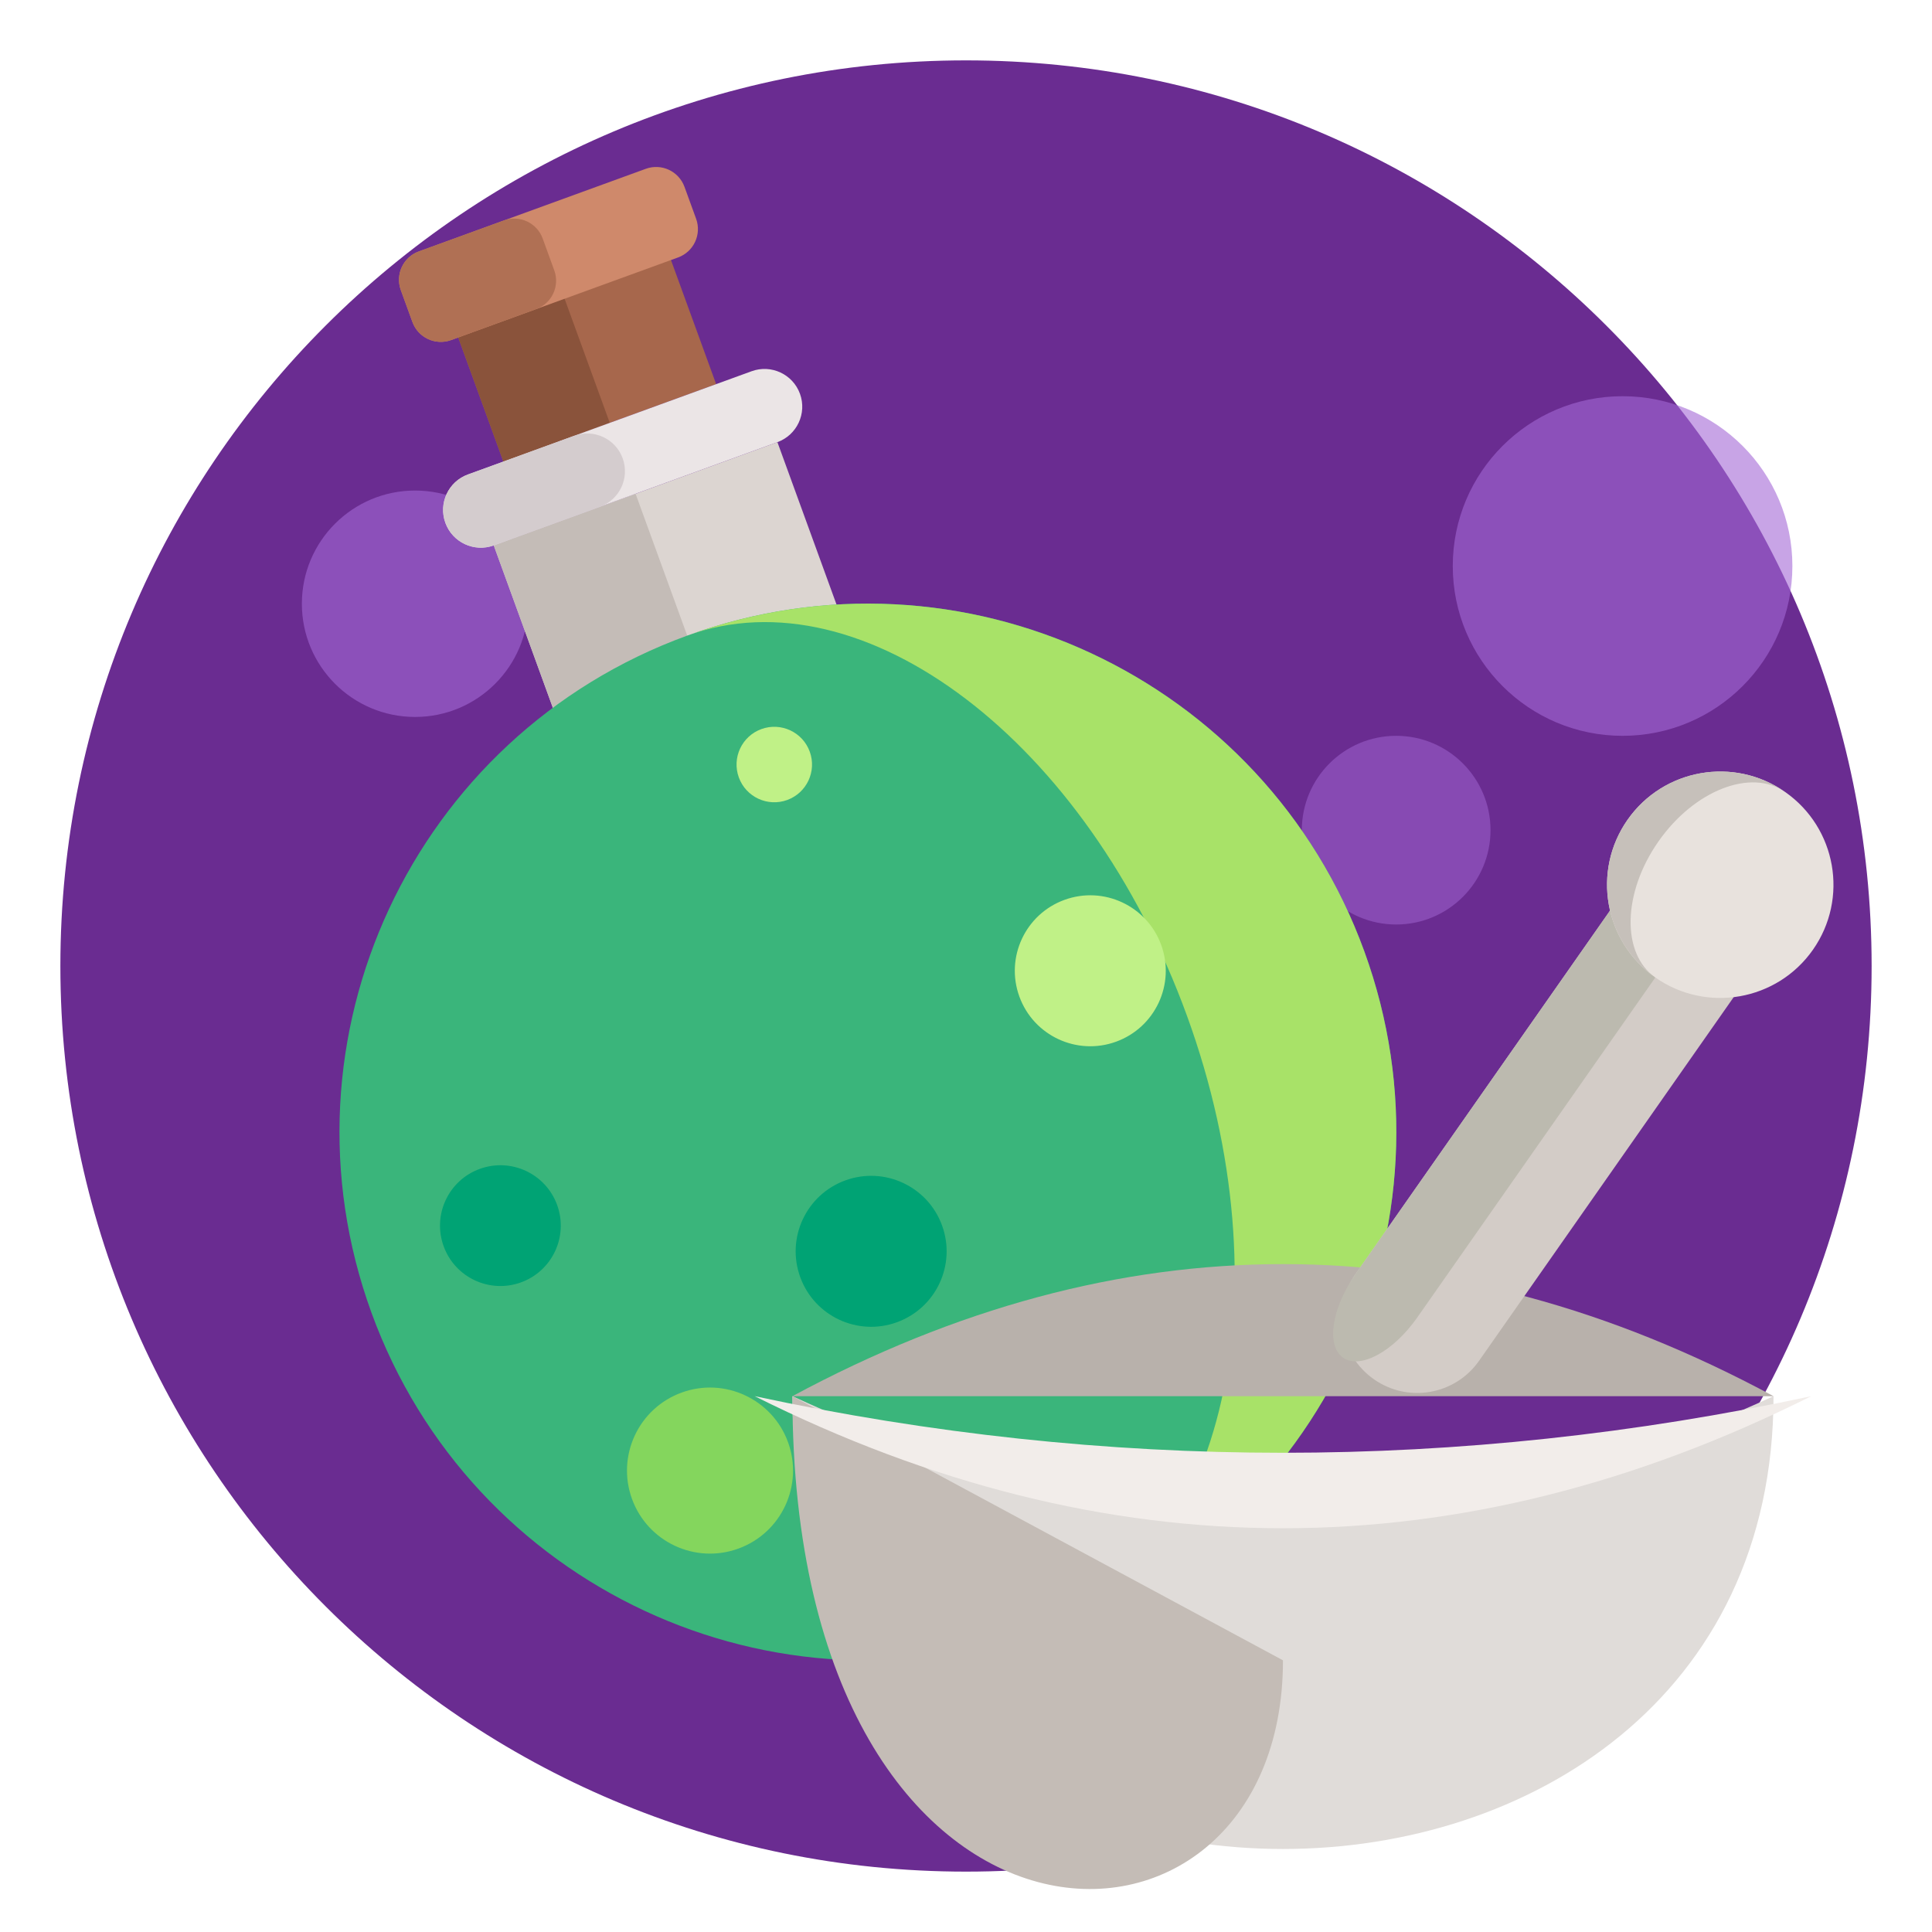
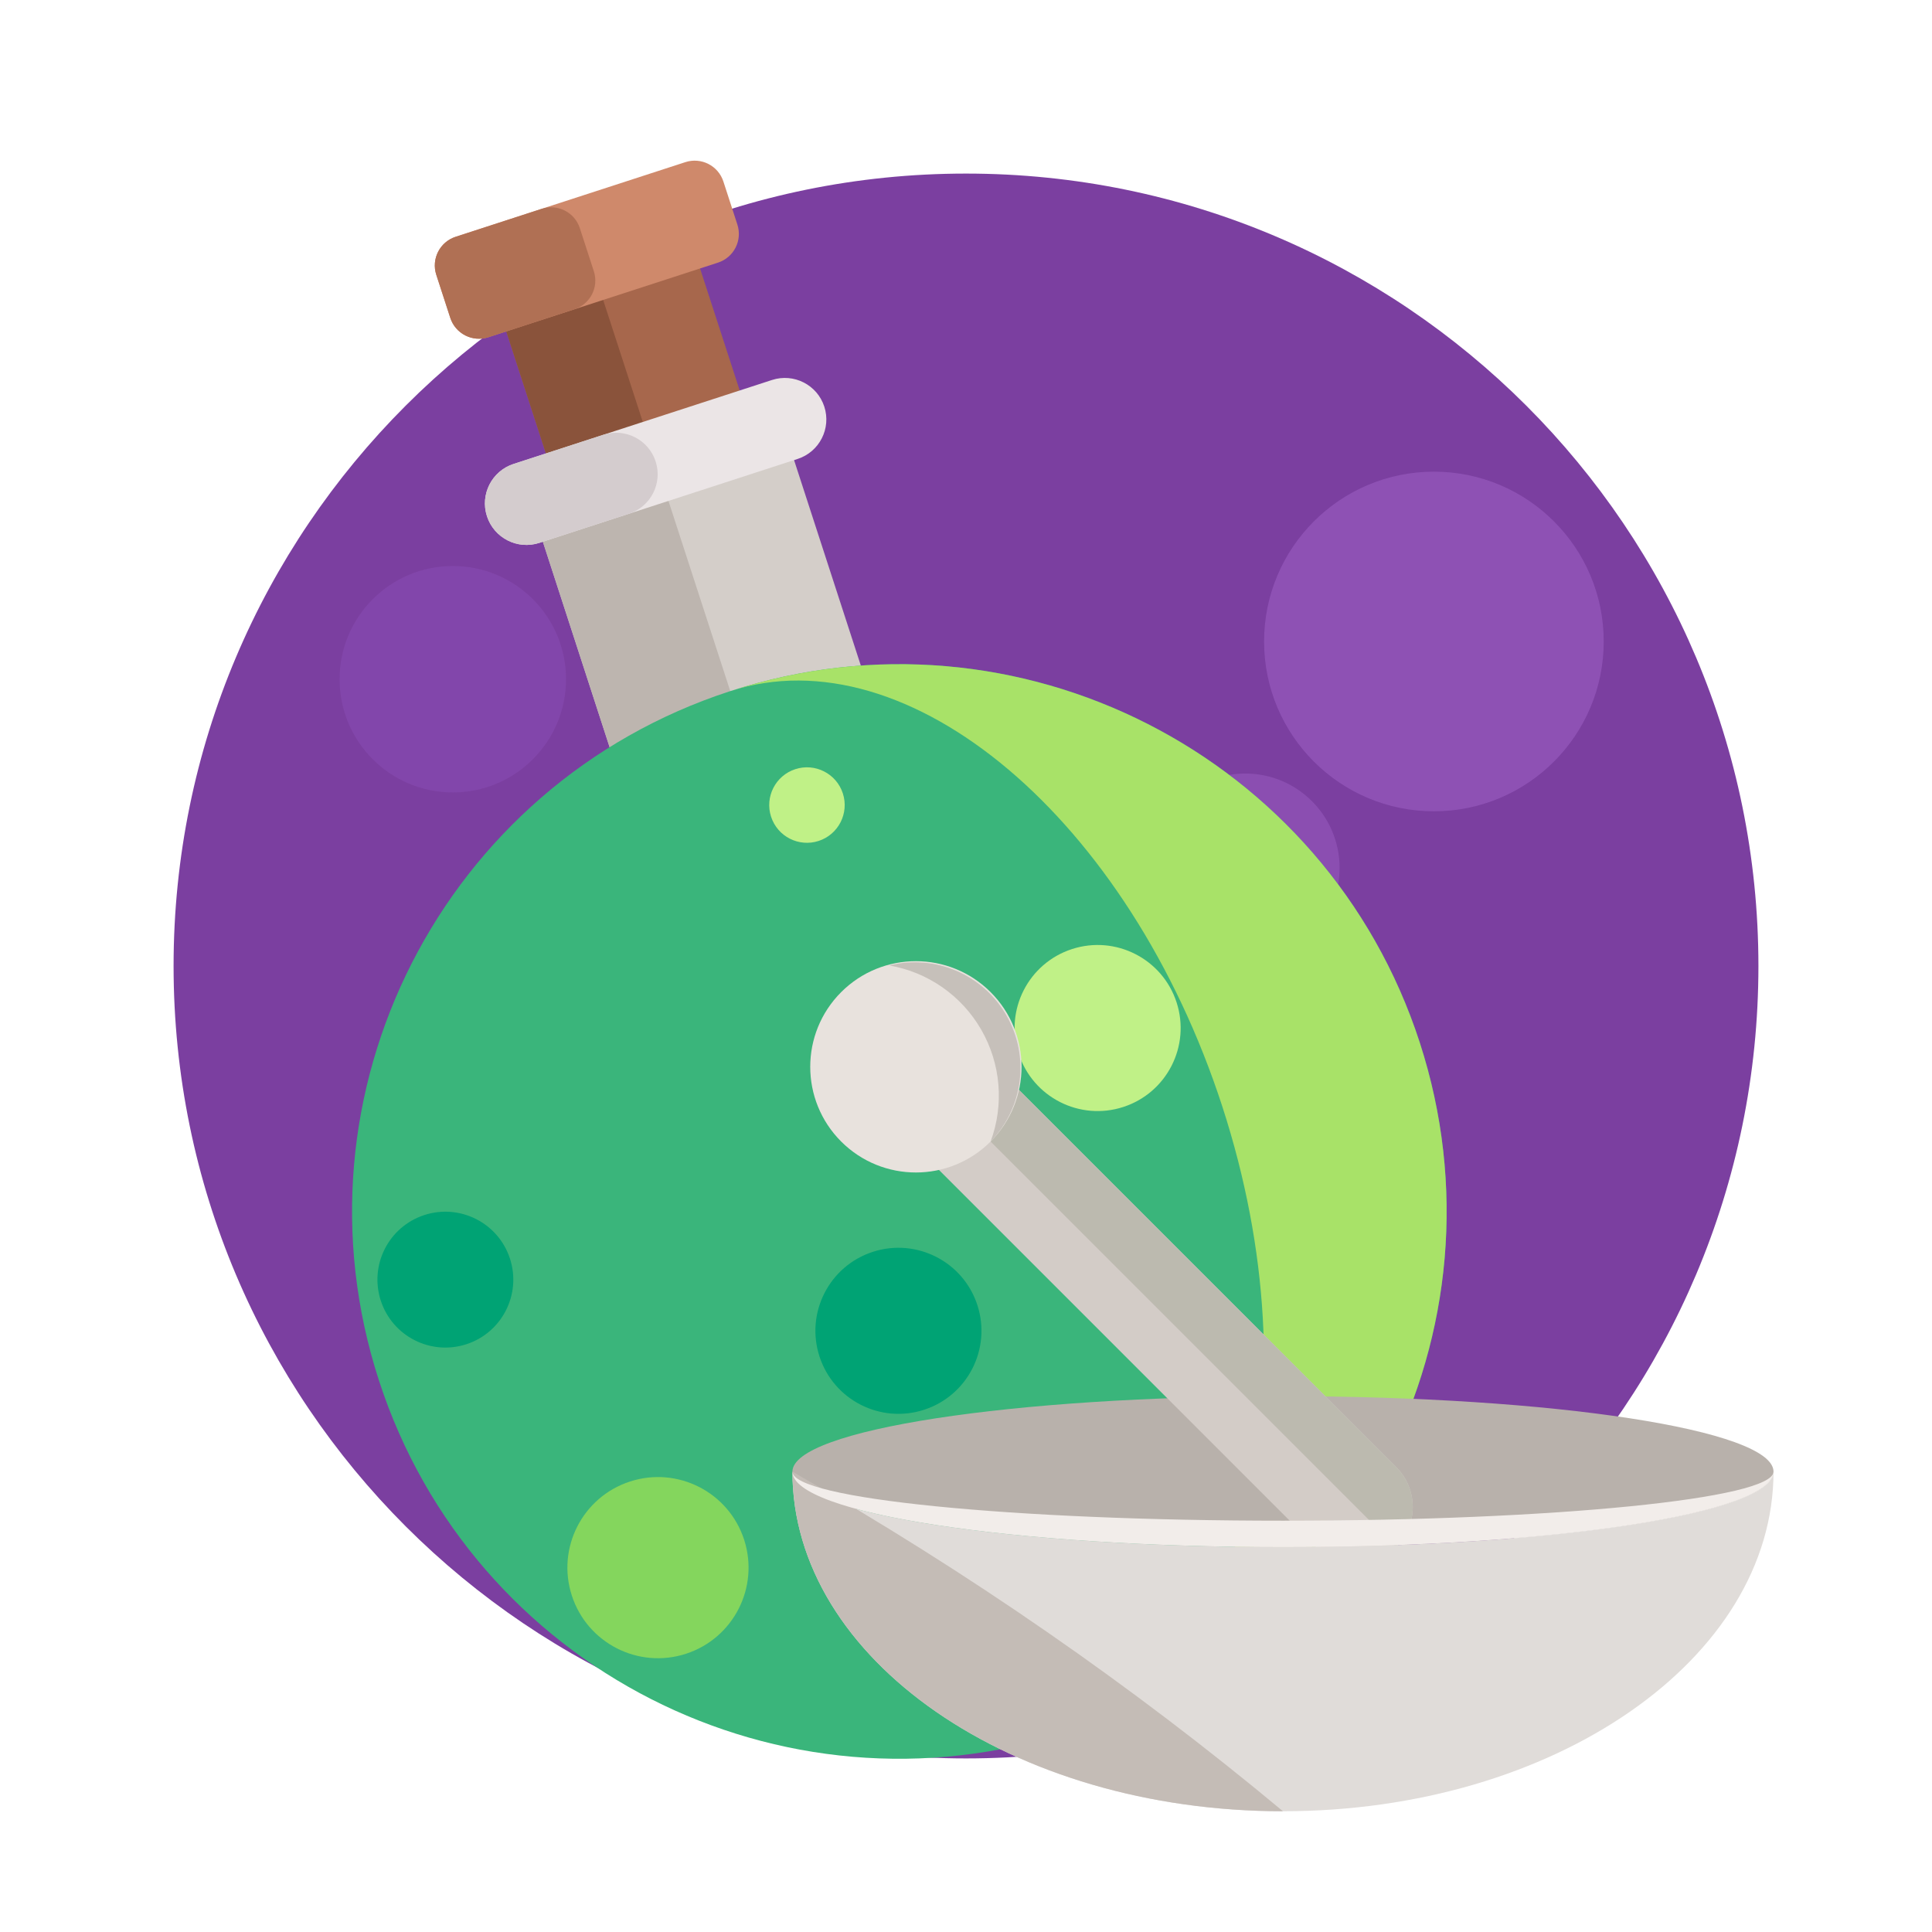
<svg xmlns="http://www.w3.org/2000/svg" viewBox="0 0 512 512">
-   <circle cx="256" cy="256" r="240" fill="#6a2c91" />
-   <circle cx="430" cy="150" r="45" fill="#a468d6" opacity="0.6" />
-   <circle cx="370" cy="220" r="25" fill="#a468d6" opacity="0.5" />
-   <circle cx="110" cy="160" r="30" fill="#a468d6" opacity="0.6" />
-   <g transform="translate(10, 40) rotate(-20, 220, 260)">
-     <rect x="180" y="80" width="80" height="100" fill="#dcd5d1" />
-     <rect x="180" y="80" width="40" height="100" fill="#c4bcb7" />
-     <rect x="190" y="20" width="60" height="40" fill="#a7674c" />
-     <rect x="190" y="20" width="30" height="40" fill="#8a533b" />
-     <rect x="180" y="0" width="80" height="25" rx="8" fill="#cf896b" />
-     <rect x="180" y="0" width="40" height="25" rx="8" fill="#b07054" />
-     <circle cx="220" cy="260" r="140" fill="#3ab57b" />
-     <path d="M 220 120 A 140 140 0 0 1 220 400 A 90 140 0 0 0 220 120 Z" fill="#a8e268" />
-     <circle cx="150" cy="330" r="22" fill="#84d65d" />
-     <circle cx="290" cy="240" r="20" fill="#c0f187" />
-     <circle cx="230" cy="160" r="10" fill="#c0f187" />
-     <circle cx="120" cy="250" r="16" fill="#00a374" />
-     <circle cx="210" cy="290" r="20" fill="#00a374" />
-     <circle cx="280" cy="340" r="14" fill="#00a374" />
-     <rect x="170" y="60" width="100" height="20" rx="10" fill="#ebe5e6" />
-     <rect x="170" y="60" width="50" height="20" rx="10" fill="#d4ccce" />
+   <circle cx="256" cy="256" r="210" fill="#7b3fa0" />
+   <circle cx="380" cy="170" r="45" fill="#9b5ec2" opacity="0.6" />
+   <circle cx="330" cy="230" r="25" fill="#9b5ec2" opacity="0.5" />
+   <circle cx="120" cy="180" r="30" fill="#8a4db5" opacity="0.5" />
+   <g transform="translate(-10, 30) rotate(-18, 250, 280)">
+     <rect x="210" y="80" width="70" height="110" fill="#d4cec9" />
+     <rect x="210" y="80" width="35" height="110" fill="#bdb5af" />
+     <rect x="218" y="30" width="54" height="45" fill="#a7674c" />
+     <rect x="218" y="30" width="27" height="45" fill="#8a533b" />
+     <rect x="205" y="8" width="80" height="28" rx="8" fill="#cf896b" />
+     <rect x="205" y="8" width="40" height="28" rx="8" fill="#b07054" />
+     <circle cx="245" cy="290" r="145" fill="#3ab57b" />
+     <path d="M 245 145 A 145 145 0 0 1 245 435 A 90 145 0 0 0 245 145 Z" fill="#a8e268" />
+     <circle cx="155" cy="360" r="24" fill="#84d65d" />
+     <circle cx="310" cy="260" r="22" fill="#c0f187" />
+     <circle cx="255" cy="180" r="10" fill="#c0f187" />
+     <circle cx="125" cy="270" r="18" fill="#00a374" />
+     <circle cx="235" cy="320" r="22" fill="#00a374" />
+     <circle cx="310" cy="380" r="15" fill="#00a374" />
+     <rect x="198" y="70" width="94" height="22" rx="11" fill="#ebe5e6" />
+     <rect x="198" y="70" width="47" height="22" rx="11" fill="#d4ccce" />
  </g>
-   <g transform="translate(-10, 30)">
-     <path d="M 220 340 Q 350 270 480 340 L 220 340 Z" fill="#b8b1ab" />
+   <ellipse cx="340" cy="390" rx="130" ry="20" fill="#b8b1ab" />
+   <g transform="rotate(-45, 370, 410)">
+     <rect x="355" y="230" width="30" height="180" rx="15" fill="#d3ccc7" />
+     <path d="M 370 230 L 385 230 L 385 395 A 15 15 0 0 1 370 410 Z" fill="#bcbaaf" />
+     <circle cx="370" cy="230" r="28" fill="#e8e2dd" />
+     <path d="M 370 258 A 28 28 0 0 0 384 206 A 35 35 0 0 1 370 258 Z" fill="#c6c0ba" />
  </g>
-   <g transform="translate(30, 60) rotate(35, 380, 240)">
-     <rect x="360" y="160" width="40" height="160" rx="20" fill="#d3ccc7" />
-     <rect x="360" y="160" width="20" height="160" rx="20" fill="#bcbaaf" />
-     <circle cx="380" cy="160" r="30" fill="#e8e2dd" />
-     <path d="M 380 130 A 30 30 0 0 0 380 190 A 20 30 0 0 1 380 130 Z" fill="#c6c0ba" />
-   </g>
-   <g transform="translate(-10, 30)">
-     <path d="M 220 340 C 220 500 480 500 480 340 Q 350 400 220 340 Z" fill="#e0dcd9" />
-     <path d="M 220 340 C 220 500 350 500 350 410 Q 285 375 220 340 Z" fill="#c4bcb6" />
-     <path d="M 210 340 Q 350 410 490 340 Q 350 370 210 340 Z" fill="#f2edea" />
-   </g>
+   <path d="M 210 390 A 130 90 0 0 0 470 390 A 130 20 0 0 1 210 390 Z" fill="#e0dcd9" />
+   <path d="M 210 390 A 130 90 0 0 0 340 480 Q 280 430 210 390 Z" fill="#c4bcb6" />
+   <path d="M 210 390 A 130 20 0 0 0 470 390 A 130 13 0 0 1 210 390 Z" fill="#f2edea" />
</svg>
